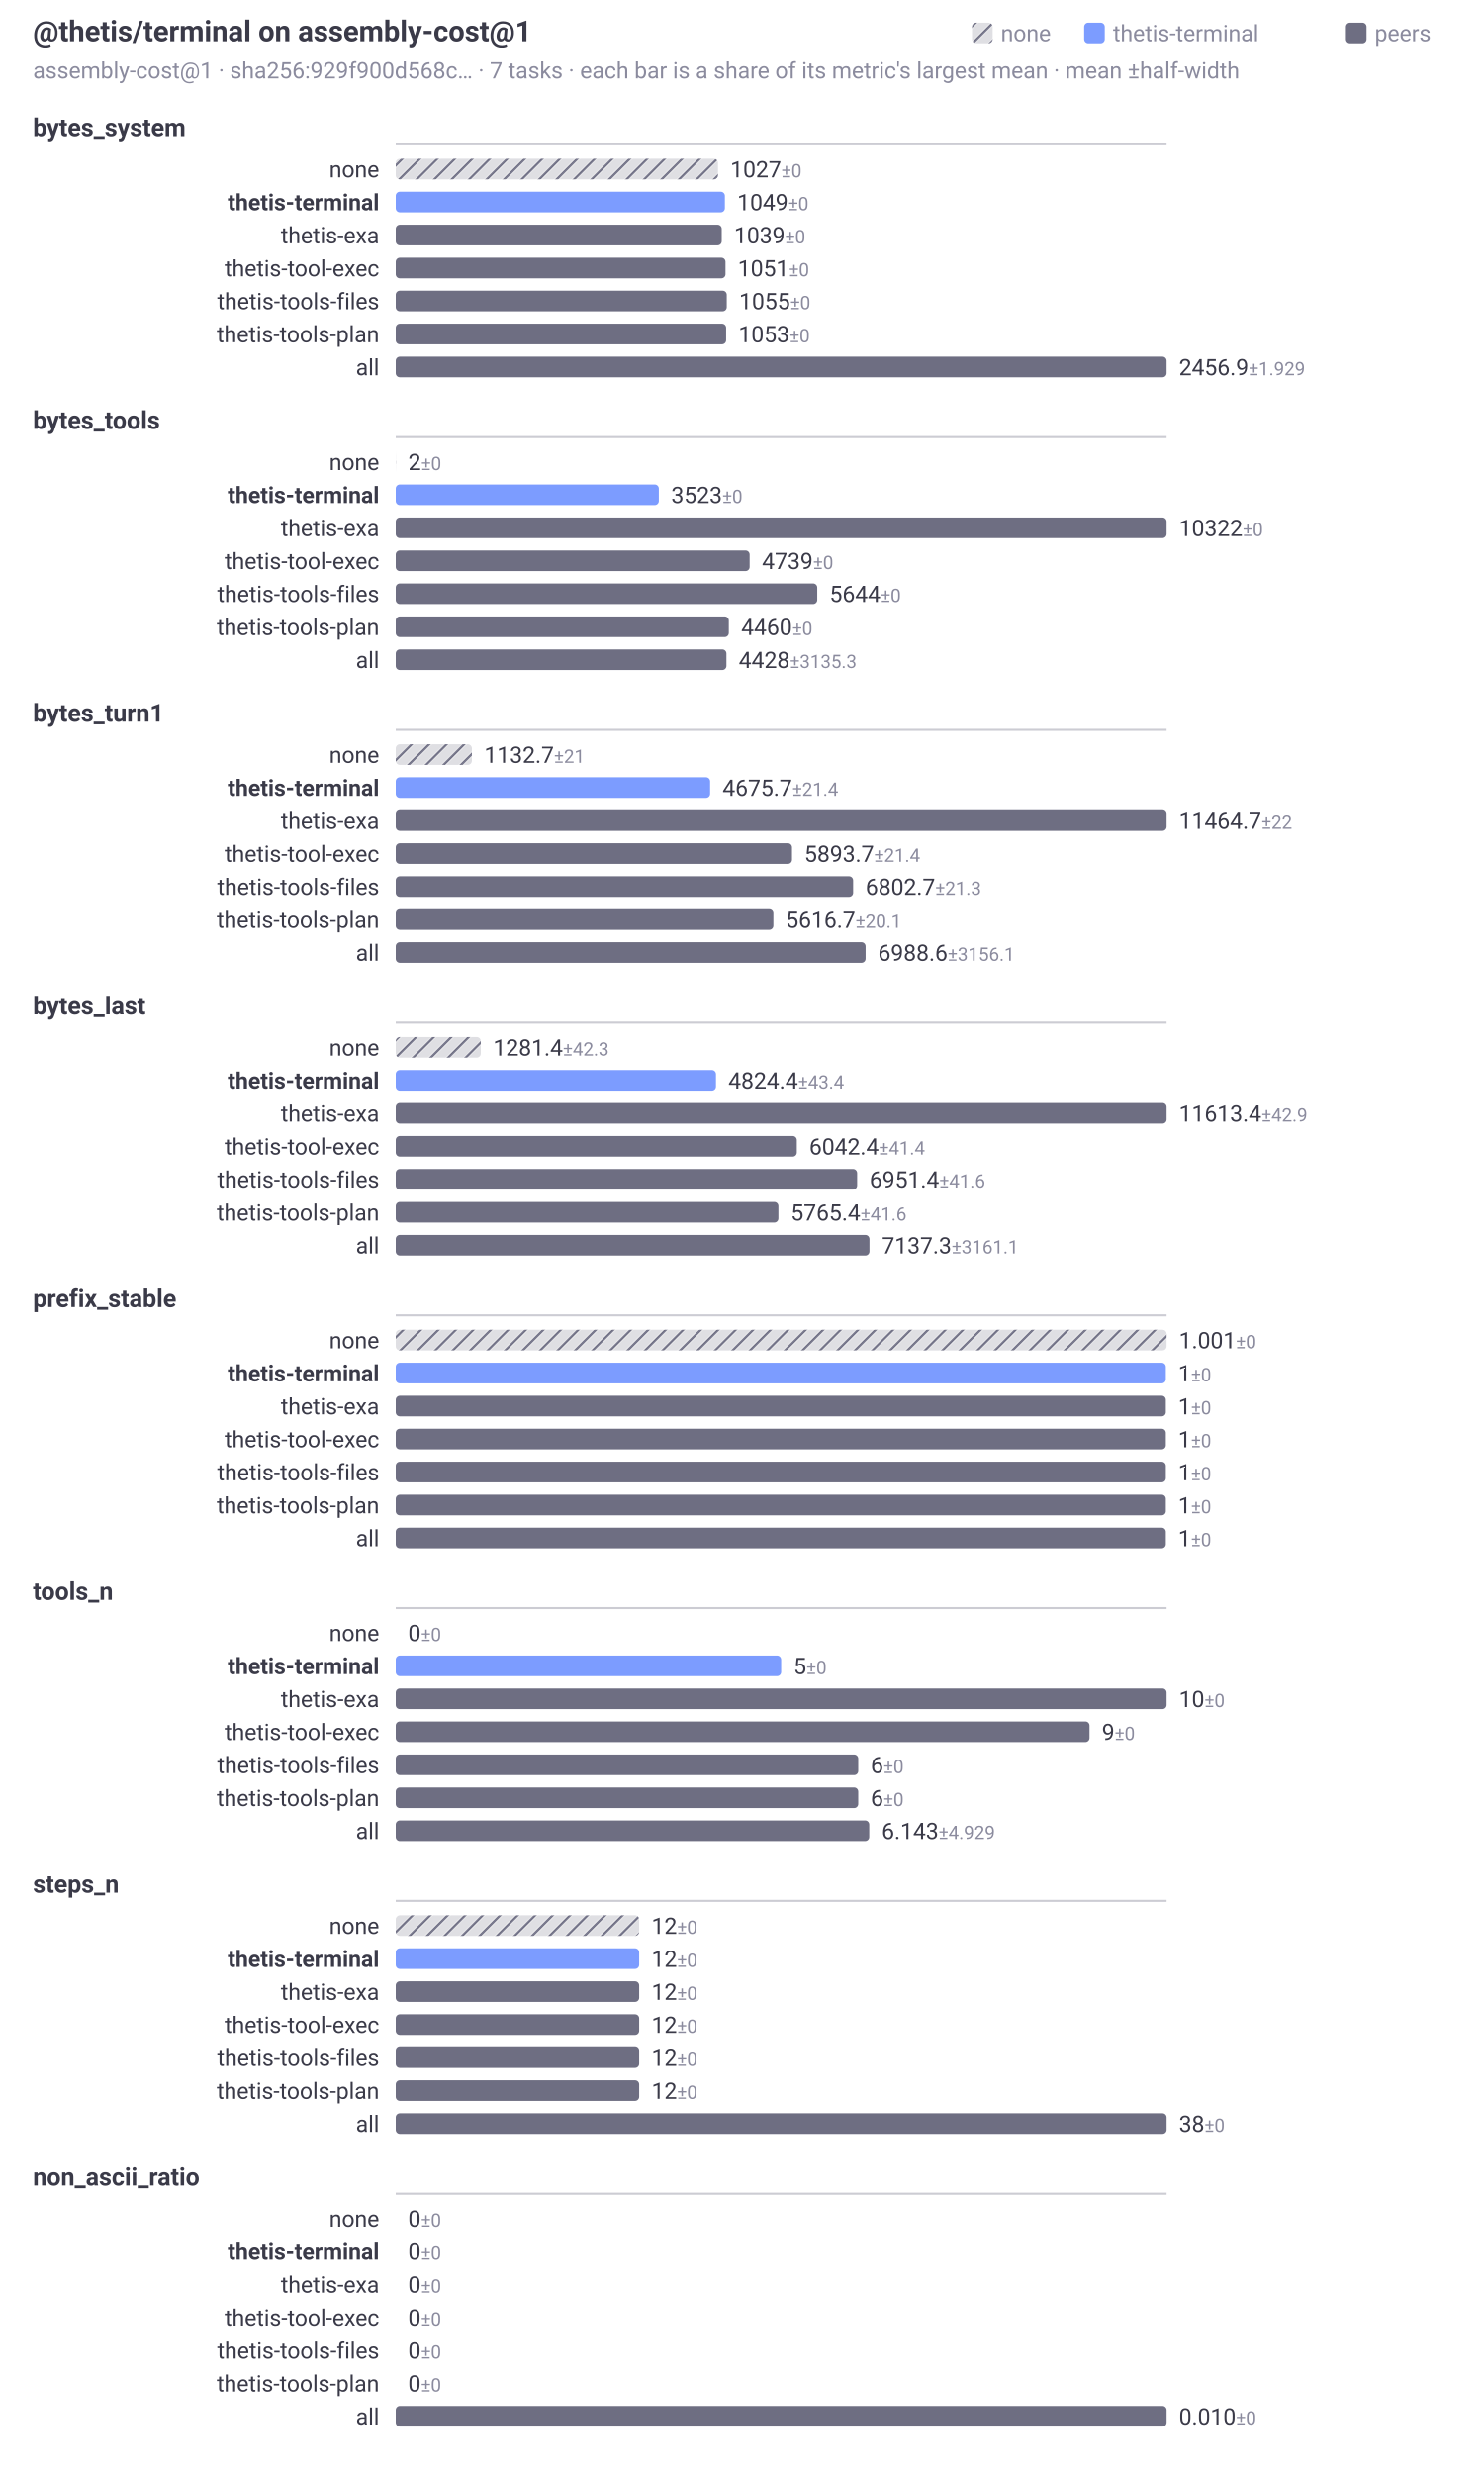
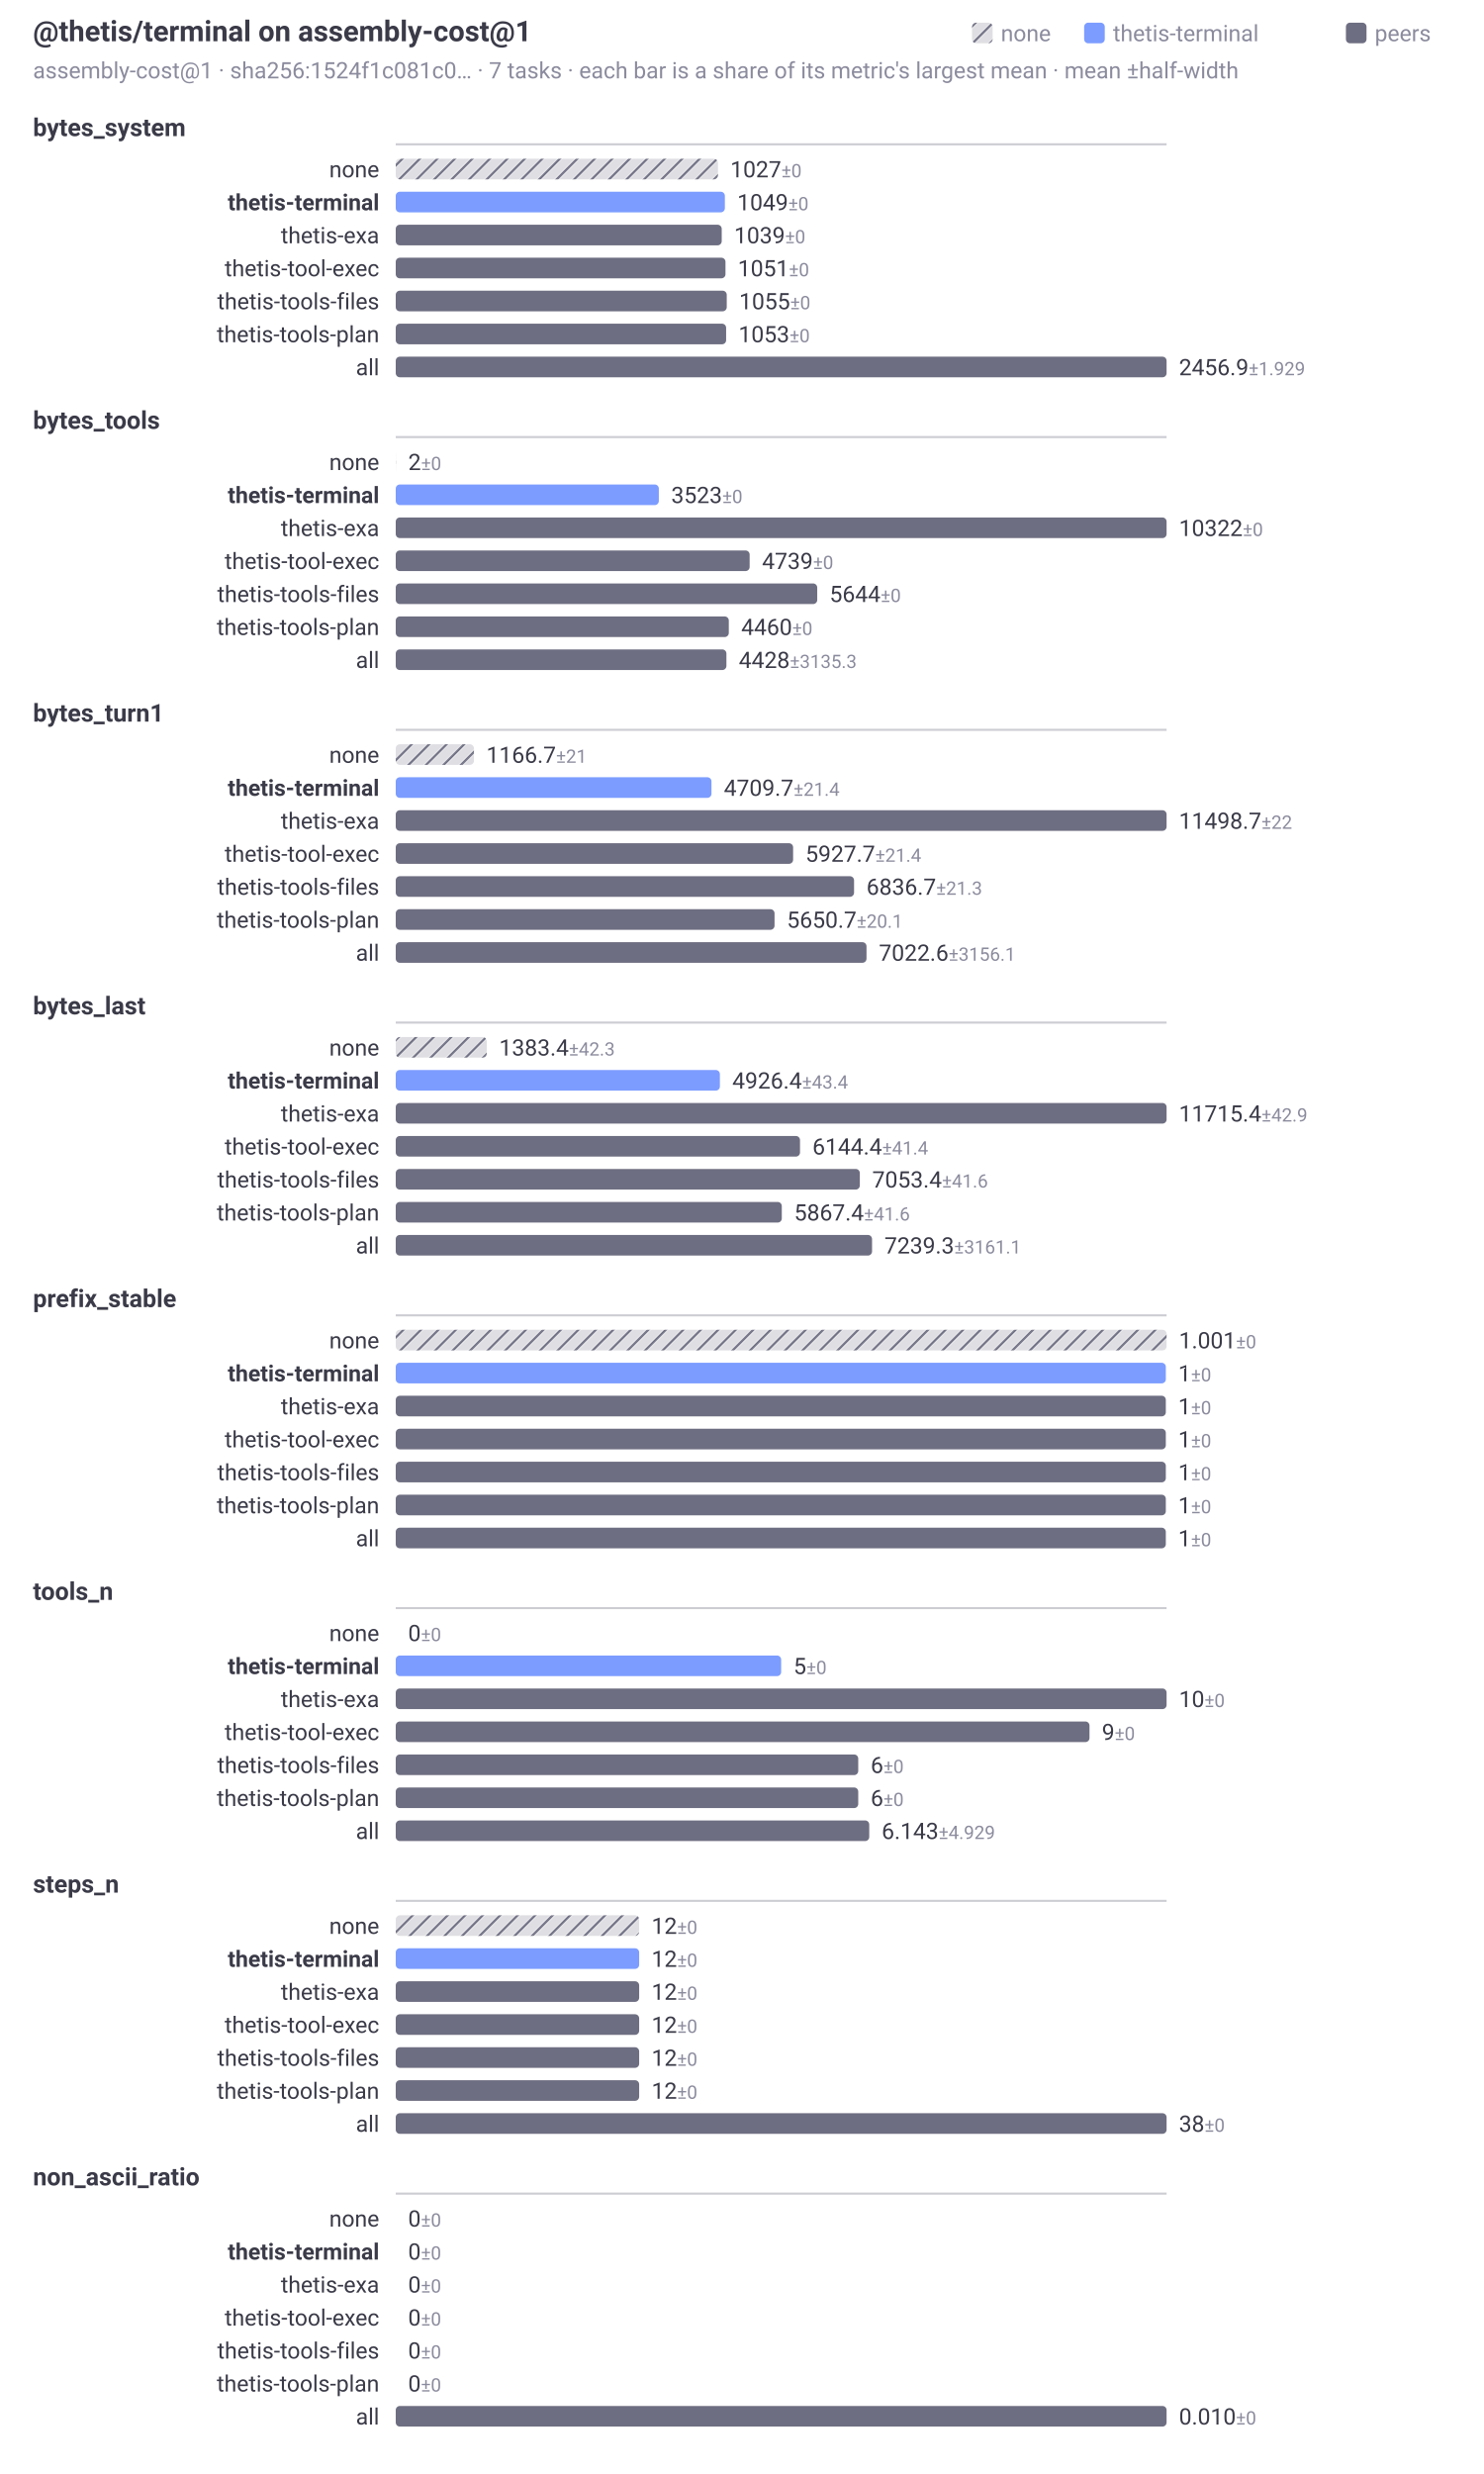
<svg xmlns="http://www.w3.org/2000/svg" width="720" height="1200" viewBox="0 0 720 1200" role="img" aria-labelledby="t d" font-family="system-ui, -apple-system, Segoe UI, Roboto, sans-serif">
  <style>.t{fill:#3a3a48}.f{fill:#8b8b9e}@media (prefers-color-scheme:dark){.t{fill:#d2d2dc}.f{fill:#9a9aae}}</style>
  <defs>
    <pattern id="hatch" width="6" height="6" patternUnits="userSpaceOnUse" patternTransform="rotate(45)">
      <rect width="6" height="6" fill="#6e6e82" fill-opacity="0.22" />
      <line x1="0" y1="0" x2="0" y2="6" stroke="#6e6e82" stroke-width="2" />
    </pattern>
  </defs>
  <text class="t" x="16" y="20" font-size="14" font-weight="600">@thetis/terminal on assembly-cost@1</text>
-   <text class="f" x="16" y="38" font-size="11">assembly-cost@1 · sha256:929f900d568c… · 7 tasks · each bar is a share of its metric's largest mean · mean ±half-width</text>
+   <text class="f" x="16" y="38" font-size="11">assembly-cost@1 · sha256:1524f1c081c0… · 7 tasks · each bar is a share of its metric's largest mean · mean ±half-width</text>
  <rect x="653" y="11" width="10" height="10" rx="2" fill="#6e6e82" />
  <text class="f" x="667" y="20" font-size="11">peers</text>
  <rect x="526" y="11" width="10" height="10" rx="2" fill="#7c9cff" />
  <text class="f" x="540" y="20" font-size="11">thetis-terminal</text>
  <rect x="471.6" y="11" width="10" height="10" rx="2" fill="url(#hatch)" />
  <text class="f" x="485.6" y="20" font-size="11">none</text>
  <text class="t" x="16" y="66" font-size="12" font-weight="600">bytes_system</text>
  <line x1="192" y1="70" x2="566" y2="70" stroke="#6e6e82" stroke-opacity="0.35" stroke-width="1" />
  <text class="t" x="184" y="86" font-size="11" text-anchor="end">none</text>
  <rect x="192" y="77" width="156.34" height="10" rx="2" fill="url(#hatch)" />
  <text class="t" x="354.34" y="86" font-size="11">1027<tspan class="f" font-size="9"> ±0</tspan>
  </text>
  <text class="t" x="184" y="102" font-size="11" text-anchor="end" font-weight="600">thetis-terminal</text>
  <rect x="192" y="93" width="159.69" height="10" rx="2" fill="#7c9cff" />
  <text class="t" x="357.69" y="102" font-size="11">1049<tspan class="f" font-size="9"> ±0</tspan>
  </text>
  <text class="t" x="184" y="118" font-size="11" text-anchor="end">thetis-exa</text>
  <rect x="192" y="109" width="158.16" height="10" rx="2" fill="#6e6e82" />
  <text class="t" x="356.16" y="118" font-size="11">1039<tspan class="f" font-size="9"> ±0</tspan>
  </text>
  <text class="t" x="184" y="134" font-size="11" text-anchor="end">thetis-tool-exec</text>
  <rect x="192" y="125" width="159.99" height="10" rx="2" fill="#6e6e82" />
  <text class="t" x="357.99" y="134" font-size="11">1051<tspan class="f" font-size="9"> ±0</tspan>
  </text>
  <text class="t" x="184" y="150" font-size="11" text-anchor="end">thetis-tools-files</text>
  <rect x="192" y="141" width="160.6" height="10" rx="2" fill="#6e6e82" />
  <text class="t" x="358.6" y="150" font-size="11">1055<tspan class="f" font-size="9"> ±0</tspan>
  </text>
  <text class="t" x="184" y="166" font-size="11" text-anchor="end">thetis-tools-plan</text>
  <rect x="192" y="157" width="160.3" height="10" rx="2" fill="#6e6e82" />
  <text class="t" x="358.3" y="166" font-size="11">1053<tspan class="f" font-size="9"> ±0</tspan>
  </text>
  <text class="t" x="184" y="182" font-size="11" text-anchor="end">all</text>
  <rect x="192" y="173" width="374" height="10" rx="2" fill="#6e6e82" />
  <text class="t" x="572" y="182" font-size="11">2456.9<tspan class="f" font-size="9"> ±1.929</tspan>
  </text>
  <text class="t" x="16" y="208" font-size="12" font-weight="600">bytes_tools</text>
  <line x1="192" y1="212" x2="566" y2="212" stroke="#6e6e82" stroke-opacity="0.35" stroke-width="1" />
  <text class="t" x="184" y="228" font-size="11" text-anchor="end">none</text>
  <rect x="192" y="219" width="0.07" height="10" rx="2" fill="url(#hatch)" />
  <text class="t" x="198.07" y="228" font-size="11">2<tspan class="f" font-size="9"> ±0</tspan>
  </text>
  <text class="t" x="184" y="244" font-size="11" text-anchor="end" font-weight="600">thetis-terminal</text>
  <rect x="192" y="235" width="127.65" height="10" rx="2" fill="#7c9cff" />
  <text class="t" x="325.65" y="244" font-size="11">3523<tspan class="f" font-size="9"> ±0</tspan>
  </text>
  <text class="t" x="184" y="260" font-size="11" text-anchor="end">thetis-exa</text>
  <rect x="192" y="251" width="374" height="10" rx="2" fill="#6e6e82" />
  <text class="t" x="572" y="260" font-size="11">10322<tspan class="f" font-size="9"> ±0</tspan>
  </text>
  <text class="t" x="184" y="276" font-size="11" text-anchor="end">thetis-tool-exec</text>
  <rect x="192" y="267" width="171.71" height="10" rx="2" fill="#6e6e82" />
  <text class="t" x="369.71" y="276" font-size="11">4739<tspan class="f" font-size="9"> ±0</tspan>
  </text>
  <text class="t" x="184" y="292" font-size="11" text-anchor="end">thetis-tools-files</text>
  <rect x="192" y="283" width="204.5" height="10" rx="2" fill="#6e6e82" />
  <text class="t" x="402.5" y="292" font-size="11">5644<tspan class="f" font-size="9"> ±0</tspan>
  </text>
  <text class="t" x="184" y="308" font-size="11" text-anchor="end">thetis-tools-plan</text>
  <rect x="192" y="299" width="161.6" height="10" rx="2" fill="#6e6e82" />
  <text class="t" x="359.6" y="308" font-size="11">4460<tspan class="f" font-size="9"> ±0</tspan>
  </text>
  <text class="t" x="184" y="324" font-size="11" text-anchor="end">all</text>
  <rect x="192" y="315" width="160.44" height="10" rx="2" fill="#6e6e82" />
  <text class="t" x="358.44" y="324" font-size="11">4428<tspan class="f" font-size="9"> ±3135.3</tspan>
  </text>
  <text class="t" x="16" y="350" font-size="12" font-weight="600">bytes_turn1</text>
  <line x1="192" y1="354" x2="566" y2="354" stroke="#6e6e82" stroke-opacity="0.35" stroke-width="1" />
  <text class="t" x="184" y="370" font-size="11" text-anchor="end">none</text>
-   <rect x="192" y="361" width="36.95" height="10" rx="2" fill="url(#hatch)" />
-   <text class="t" x="234.95" y="370" font-size="11">1132.7<tspan class="f" font-size="9"> ±21</tspan>
+   <rect x="192" y="361" width="37.95" height="10" rx="2" fill="url(#hatch)" />
+   <text class="t" x="235.95" y="370" font-size="11">1166.7<tspan class="f" font-size="9"> ±21</tspan>
  </text>
  <text class="t" x="184" y="386" font-size="11" text-anchor="end" font-weight="600">thetis-terminal</text>
-   <rect x="192" y="377" width="152.53" height="10" rx="2" fill="#7c9cff" />
-   <text class="t" x="350.53" y="386" font-size="11">4675.7<tspan class="f" font-size="9"> ±21.4</tspan>
+   <rect x="192" y="377" width="153.19" height="10" rx="2" fill="#7c9cff" />
+   <text class="t" x="351.19" y="386" font-size="11">4709.7<tspan class="f" font-size="9"> ±21.4</tspan>
  </text>
  <text class="t" x="184" y="402" font-size="11" text-anchor="end">thetis-exa</text>
  <rect x="192" y="393" width="374" height="10" rx="2" fill="#6e6e82" />
-   <text class="t" x="572" y="402" font-size="11">11464.7<tspan class="f" font-size="9"> ±22</tspan>
+   <text class="t" x="572" y="402" font-size="11">11498.7<tspan class="f" font-size="9"> ±22</tspan>
  </text>
  <text class="t" x="184" y="418" font-size="11" text-anchor="end">thetis-tool-exec</text>
-   <rect x="192" y="409" width="192.26" height="10" rx="2" fill="#6e6e82" />
-   <text class="t" x="390.26" y="418" font-size="11">5893.7<tspan class="f" font-size="9"> ±21.4</tspan>
+   <rect x="192" y="409" width="192.8" height="10" rx="2" fill="#6e6e82" />
+   <text class="t" x="390.8" y="418" font-size="11">5927.7<tspan class="f" font-size="9"> ±21.4</tspan>
  </text>
  <text class="t" x="184" y="434" font-size="11" text-anchor="end">thetis-tools-files</text>
-   <rect x="192" y="425" width="221.92" height="10" rx="2" fill="#6e6e82" />
-   <text class="t" x="419.92" y="434" font-size="11">6802.7<tspan class="f" font-size="9"> ±21.3</tspan>
+   <rect x="192" y="425" width="222.37" height="10" rx="2" fill="#6e6e82" />
+   <text class="t" x="420.37" y="434" font-size="11">6836.7<tspan class="f" font-size="9"> ±21.3</tspan>
  </text>
  <text class="t" x="184" y="450" font-size="11" text-anchor="end">thetis-tools-plan</text>
-   <rect x="192" y="441" width="183.23" height="10" rx="2" fill="#6e6e82" />
-   <text class="t" x="381.23" y="450" font-size="11">5616.7<tspan class="f" font-size="9"> ±20.1</tspan>
+   <rect x="192" y="441" width="183.79" height="10" rx="2" fill="#6e6e82" />
+   <text class="t" x="381.79" y="450" font-size="11">5650.7<tspan class="f" font-size="9"> ±20.1</tspan>
  </text>
  <text class="t" x="184" y="466" font-size="11" text-anchor="end">all</text>
-   <rect x="192" y="457" width="227.98" height="10" rx="2" fill="#6e6e82" />
-   <text class="t" x="425.98" y="466" font-size="11">6988.6<tspan class="f" font-size="9"> ±3156.1</tspan>
+   <rect x="192" y="457" width="228.41" height="10" rx="2" fill="#6e6e82" />
+   <text class="t" x="426.41" y="466" font-size="11">7022.6<tspan class="f" font-size="9"> ±3156.1</tspan>
  </text>
  <text class="t" x="16" y="492" font-size="12" font-weight="600">bytes_last</text>
  <line x1="192" y1="496" x2="566" y2="496" stroke="#6e6e82" stroke-opacity="0.35" stroke-width="1" />
  <text class="t" x="184" y="512" font-size="11" text-anchor="end">none</text>
-   <rect x="192" y="503" width="41.27" height="10" rx="2" fill="url(#hatch)" />
-   <text class="t" x="239.27" y="512" font-size="11">1281.4<tspan class="f" font-size="9"> ±42.3</tspan>
+   <rect x="192" y="503" width="44.16" height="10" rx="2" fill="url(#hatch)" />
+   <text class="t" x="242.16" y="512" font-size="11">1383.4<tspan class="f" font-size="9"> ±42.3</tspan>
  </text>
  <text class="t" x="184" y="528" font-size="11" text-anchor="end" font-weight="600">thetis-terminal</text>
-   <rect x="192" y="519" width="155.37" height="10" rx="2" fill="#7c9cff" />
-   <text class="t" x="353.37" y="528" font-size="11">4824.4<tspan class="f" font-size="9"> ±43.4</tspan>
+   <rect x="192" y="519" width="157.27" height="10" rx="2" fill="#7c9cff" />
+   <text class="t" x="355.27" y="528" font-size="11">4926.4<tspan class="f" font-size="9"> ±43.4</tspan>
  </text>
  <text class="t" x="184" y="544" font-size="11" text-anchor="end">thetis-exa</text>
  <rect x="192" y="535" width="374" height="10" rx="2" fill="#6e6e82" />
-   <text class="t" x="572" y="544" font-size="11">11613.4<tspan class="f" font-size="9"> ±42.9</tspan>
+   <text class="t" x="572" y="544" font-size="11">11715.4<tspan class="f" font-size="9"> ±42.9</tspan>
  </text>
  <text class="t" x="184" y="560" font-size="11" text-anchor="end">thetis-tool-exec</text>
-   <rect x="192" y="551" width="194.59" height="10" rx="2" fill="#6e6e82" />
-   <text class="t" x="392.59" y="560" font-size="11">6042.4<tspan class="f" font-size="9"> ±41.4</tspan>
+   <rect x="192" y="551" width="196.15" height="10" rx="2" fill="#6e6e82" />
+   <text class="t" x="394.15" y="560" font-size="11">6144.4<tspan class="f" font-size="9"> ±41.4</tspan>
  </text>
  <text class="t" x="184" y="576" font-size="11" text-anchor="end">thetis-tools-files</text>
-   <rect x="192" y="567" width="223.86" height="10" rx="2" fill="#6e6e82" />
-   <text class="t" x="421.86" y="576" font-size="11">6951.4<tspan class="f" font-size="9"> ±41.6</tspan>
+   <rect x="192" y="567" width="225.17" height="10" rx="2" fill="#6e6e82" />
+   <text class="t" x="423.17" y="576" font-size="11">7053.4<tspan class="f" font-size="9"> ±41.6</tspan>
  </text>
  <text class="t" x="184" y="592" font-size="11" text-anchor="end">thetis-tools-plan</text>
-   <rect x="192" y="583" width="185.67" height="10" rx="2" fill="#6e6e82" />
-   <text class="t" x="383.67" y="592" font-size="11">5765.4<tspan class="f" font-size="9"> ±41.6</tspan>
+   <rect x="192" y="583" width="187.31" height="10" rx="2" fill="#6e6e82" />
+   <text class="t" x="385.31" y="592" font-size="11">5867.4<tspan class="f" font-size="9"> ±41.6</tspan>
  </text>
  <text class="t" x="184" y="608" font-size="11" text-anchor="end">all</text>
-   <rect x="192" y="599" width="229.85" height="10" rx="2" fill="#6e6e82" />
-   <text class="t" x="427.85" y="608" font-size="11">7137.3<tspan class="f" font-size="9"> ±3161.1</tspan>
+   <rect x="192" y="599" width="231.1" height="10" rx="2" fill="#6e6e82" />
+   <text class="t" x="429.1" y="608" font-size="11">7239.3<tspan class="f" font-size="9"> ±3161.1</tspan>
  </text>
  <text class="t" x="16" y="634" font-size="12" font-weight="600">prefix_stable</text>
  <line x1="192" y1="638" x2="566" y2="638" stroke="#6e6e82" stroke-opacity="0.35" stroke-width="1" />
  <text class="t" x="184" y="654" font-size="11" text-anchor="end">none</text>
  <rect x="192" y="645" width="374" height="10" rx="2" fill="url(#hatch)" />
  <text class="t" x="572" y="654" font-size="11">1.001<tspan class="f" font-size="9"> ±0</tspan>
  </text>
  <text class="t" x="184" y="670" font-size="11" text-anchor="end" font-weight="600">thetis-terminal</text>
  <rect x="192" y="661" width="373.63" height="10" rx="2" fill="#7c9cff" />
  <text class="t" x="571.63" y="670" font-size="11">1<tspan class="f" font-size="9"> ±0</tspan>
  </text>
  <text class="t" x="184" y="686" font-size="11" text-anchor="end">thetis-exa</text>
  <rect x="192" y="677" width="373.63" height="10" rx="2" fill="#6e6e82" />
  <text class="t" x="571.63" y="686" font-size="11">1<tspan class="f" font-size="9"> ±0</tspan>
  </text>
  <text class="t" x="184" y="702" font-size="11" text-anchor="end">thetis-tool-exec</text>
  <rect x="192" y="693" width="373.63" height="10" rx="2" fill="#6e6e82" />
  <text class="t" x="571.63" y="702" font-size="11">1<tspan class="f" font-size="9"> ±0</tspan>
  </text>
  <text class="t" x="184" y="718" font-size="11" text-anchor="end">thetis-tools-files</text>
  <rect x="192" y="709" width="373.63" height="10" rx="2" fill="#6e6e82" />
  <text class="t" x="571.63" y="718" font-size="11">1<tspan class="f" font-size="9"> ±0</tspan>
  </text>
  <text class="t" x="184" y="734" font-size="11" text-anchor="end">thetis-tools-plan</text>
  <rect x="192" y="725" width="373.63" height="10" rx="2" fill="#6e6e82" />
  <text class="t" x="571.63" y="734" font-size="11">1<tspan class="f" font-size="9"> ±0</tspan>
  </text>
  <text class="t" x="184" y="750" font-size="11" text-anchor="end">all</text>
  <rect x="192" y="741" width="373.63" height="10" rx="2" fill="#6e6e82" />
  <text class="t" x="571.63" y="750" font-size="11">1<tspan class="f" font-size="9"> ±0</tspan>
  </text>
  <text class="t" x="16" y="776" font-size="12" font-weight="600">tools_n</text>
  <line x1="192" y1="780" x2="566" y2="780" stroke="#6e6e82" stroke-opacity="0.35" stroke-width="1" />
  <text class="t" x="184" y="796" font-size="11" text-anchor="end">none</text>
  <rect x="192" y="787" width="0" height="10" rx="2" fill="url(#hatch)" />
  <text class="t" x="198" y="796" font-size="11">0<tspan class="f" font-size="9"> ±0</tspan>
  </text>
  <text class="t" x="184" y="812" font-size="11" text-anchor="end" font-weight="600">thetis-terminal</text>
  <rect x="192" y="803" width="187" height="10" rx="2" fill="#7c9cff" />
  <text class="t" x="385" y="812" font-size="11">5<tspan class="f" font-size="9"> ±0</tspan>
  </text>
  <text class="t" x="184" y="828" font-size="11" text-anchor="end">thetis-exa</text>
  <rect x="192" y="819" width="374" height="10" rx="2" fill="#6e6e82" />
  <text class="t" x="572" y="828" font-size="11">10<tspan class="f" font-size="9"> ±0</tspan>
  </text>
  <text class="t" x="184" y="844" font-size="11" text-anchor="end">thetis-tool-exec</text>
  <rect x="192" y="835" width="336.6" height="10" rx="2" fill="#6e6e82" />
  <text class="t" x="534.6" y="844" font-size="11">9<tspan class="f" font-size="9"> ±0</tspan>
  </text>
  <text class="t" x="184" y="860" font-size="11" text-anchor="end">thetis-tools-files</text>
  <rect x="192" y="851" width="224.4" height="10" rx="2" fill="#6e6e82" />
  <text class="t" x="422.4" y="860" font-size="11">6<tspan class="f" font-size="9"> ±0</tspan>
  </text>
  <text class="t" x="184" y="876" font-size="11" text-anchor="end">thetis-tools-plan</text>
  <rect x="192" y="867" width="224.4" height="10" rx="2" fill="#6e6e82" />
  <text class="t" x="422.4" y="876" font-size="11">6<tspan class="f" font-size="9"> ±0</tspan>
  </text>
  <text class="t" x="184" y="892" font-size="11" text-anchor="end">all</text>
  <rect x="192" y="883" width="229.74" height="10" rx="2" fill="#6e6e82" />
  <text class="t" x="427.74" y="892" font-size="11">6.143<tspan class="f" font-size="9"> ±4.929</tspan>
  </text>
  <text class="t" x="16" y="918" font-size="12" font-weight="600">steps_n</text>
  <line x1="192" y1="922" x2="566" y2="922" stroke="#6e6e82" stroke-opacity="0.35" stroke-width="1" />
  <text class="t" x="184" y="938" font-size="11" text-anchor="end">none</text>
  <rect x="192" y="929" width="118.11" height="10" rx="2" fill="url(#hatch)" />
  <text class="t" x="316.11" y="938" font-size="11">12<tspan class="f" font-size="9"> ±0</tspan>
  </text>
  <text class="t" x="184" y="954" font-size="11" text-anchor="end" font-weight="600">thetis-terminal</text>
  <rect x="192" y="945" width="118.11" height="10" rx="2" fill="#7c9cff" />
  <text class="t" x="316.11" y="954" font-size="11">12<tspan class="f" font-size="9"> ±0</tspan>
  </text>
  <text class="t" x="184" y="970" font-size="11" text-anchor="end">thetis-exa</text>
  <rect x="192" y="961" width="118.11" height="10" rx="2" fill="#6e6e82" />
  <text class="t" x="316.11" y="970" font-size="11">12<tspan class="f" font-size="9"> ±0</tspan>
  </text>
  <text class="t" x="184" y="986" font-size="11" text-anchor="end">thetis-tool-exec</text>
  <rect x="192" y="977" width="118.11" height="10" rx="2" fill="#6e6e82" />
  <text class="t" x="316.11" y="986" font-size="11">12<tspan class="f" font-size="9"> ±0</tspan>
  </text>
  <text class="t" x="184" y="1002" font-size="11" text-anchor="end">thetis-tools-files</text>
  <rect x="192" y="993" width="118.11" height="10" rx="2" fill="#6e6e82" />
  <text class="t" x="316.11" y="1002" font-size="11">12<tspan class="f" font-size="9"> ±0</tspan>
  </text>
  <text class="t" x="184" y="1018" font-size="11" text-anchor="end">thetis-tools-plan</text>
  <rect x="192" y="1009" width="118.11" height="10" rx="2" fill="#6e6e82" />
  <text class="t" x="316.11" y="1018" font-size="11">12<tspan class="f" font-size="9"> ±0</tspan>
  </text>
  <text class="t" x="184" y="1034" font-size="11" text-anchor="end">all</text>
  <rect x="192" y="1025" width="374" height="10" rx="2" fill="#6e6e82" />
  <text class="t" x="572" y="1034" font-size="11">38<tspan class="f" font-size="9"> ±0</tspan>
  </text>
  <text class="t" x="16" y="1060" font-size="12" font-weight="600">non_ascii_ratio</text>
  <line x1="192" y1="1064" x2="566" y2="1064" stroke="#6e6e82" stroke-opacity="0.35" stroke-width="1" />
  <text class="t" x="184" y="1080" font-size="11" text-anchor="end">none</text>
  <rect x="192" y="1071" width="0" height="10" rx="2" fill="url(#hatch)" />
  <text class="t" x="198" y="1080" font-size="11">0<tspan class="f" font-size="9"> ±0</tspan>
  </text>
  <text class="t" x="184" y="1096" font-size="11" text-anchor="end" font-weight="600">thetis-terminal</text>
  <rect x="192" y="1087" width="0" height="10" rx="2" fill="#7c9cff" />
  <text class="t" x="198" y="1096" font-size="11">0<tspan class="f" font-size="9"> ±0</tspan>
  </text>
  <text class="t" x="184" y="1112" font-size="11" text-anchor="end">thetis-exa</text>
  <rect x="192" y="1103" width="0" height="10" rx="2" fill="#6e6e82" />
  <text class="t" x="198" y="1112" font-size="11">0<tspan class="f" font-size="9"> ±0</tspan>
  </text>
  <text class="t" x="184" y="1128" font-size="11" text-anchor="end">thetis-tool-exec</text>
  <rect x="192" y="1119" width="0" height="10" rx="2" fill="#6e6e82" />
  <text class="t" x="198" y="1128" font-size="11">0<tspan class="f" font-size="9"> ±0</tspan>
  </text>
  <text class="t" x="184" y="1144" font-size="11" text-anchor="end">thetis-tools-files</text>
  <rect x="192" y="1135" width="0" height="10" rx="2" fill="#6e6e82" />
  <text class="t" x="198" y="1144" font-size="11">0<tspan class="f" font-size="9"> ±0</tspan>
  </text>
  <text class="t" x="184" y="1160" font-size="11" text-anchor="end">thetis-tools-plan</text>
  <rect x="192" y="1151" width="0" height="10" rx="2" fill="#6e6e82" />
  <text class="t" x="198" y="1160" font-size="11">0<tspan class="f" font-size="9"> ±0</tspan>
  </text>
  <text class="t" x="184" y="1176" font-size="11" text-anchor="end">all</text>
  <rect x="192" y="1167" width="374" height="10" rx="2" fill="#6e6e82" />
  <text class="t" x="572" y="1176" font-size="11">0.010<tspan class="f" font-size="9"> ±0</tspan>
  </text>
</svg>
